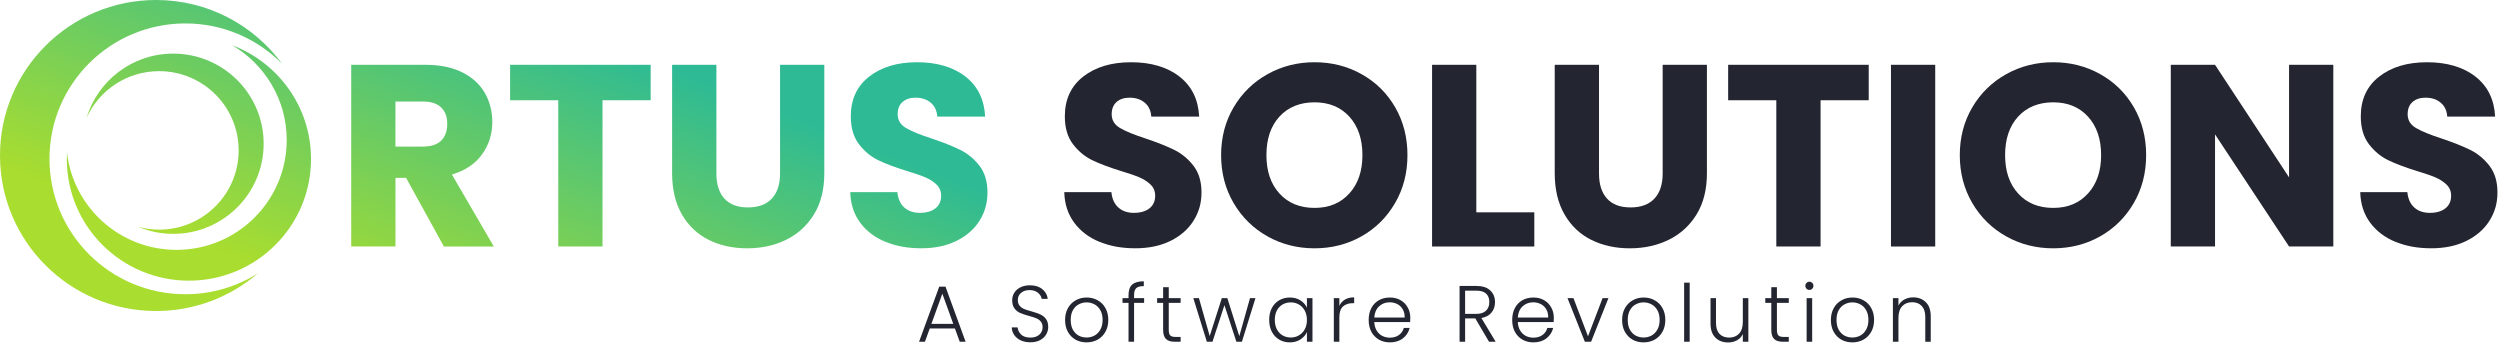
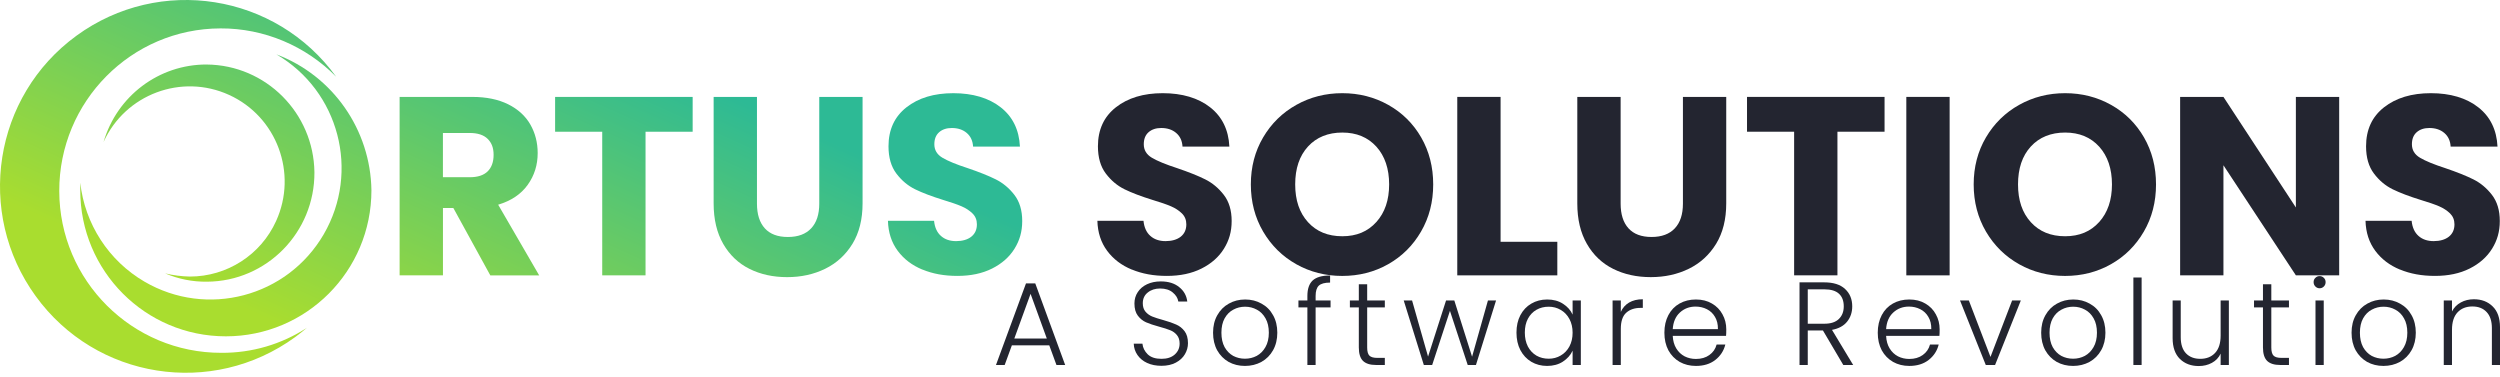
- <svg xmlns="http://www.w3.org/2000/svg" width="365" height="50" viewBox="0 0 365 50" fill="none">
-   <path d="M27.064 42.957C16.106 42.957 7.224 34.107 7.224 23.19C7.224 12.272 16.106 3.422 27.064 3.422C32.59 3.422 37.585 5.675 41.183 9.309C37.039 3.668 30.345 0 22.789 0C10.203 0 0 10.164 0 22.704C0 35.243 10.203 45.407 22.787 45.407C28.464 45.407 33.654 43.333 37.646 39.908C34.582 41.839 30.955 42.959 27.064 42.959" fill="url(#paint0_linear_751_3120)" />
-   <path d="M33.884 6.599C38.654 9.382 41.86 14.54 41.86 20.444C41.86 29.3 34.654 36.478 25.768 36.48C17.498 36.48 10.689 30.265 9.781 22.269C9.765 22.584 9.754 22.899 9.754 23.216C9.754 33.026 17.737 40.978 27.581 40.978C37.425 40.978 45.408 33.024 45.408 23.216C45.408 15.617 40.618 9.137 33.884 6.599Z" fill="url(#paint1_linear_751_3120)" />
-   <path d="M25.289 7.827C19.307 7.827 14.255 11.792 12.631 17.228C14.445 13.196 18.507 10.388 23.229 10.388C29.643 10.388 34.842 15.568 34.842 21.958C34.842 28.349 29.643 33.528 23.229 33.528C22.182 33.528 21.165 33.386 20.199 33.128C21.764 33.78 23.485 34.14 25.289 34.142C32.583 34.142 38.493 28.25 38.493 20.984C38.493 13.716 32.581 7.827 25.289 7.827Z" fill="url(#paint2_linear_751_3120)" />
-   <path d="M64.806 35.985L59.289 25.971H57.741V35.985H51.276V9.461H62.123C64.215 9.461 65.996 9.827 67.471 10.556C68.946 11.289 70.046 12.29 70.779 13.562C71.508 14.835 71.875 16.253 71.875 17.815C71.875 19.579 71.379 21.153 70.382 22.538C69.386 23.922 67.92 24.905 65.979 25.483L72.099 35.99H64.806V35.985ZM57.736 21.399H61.743C62.929 21.399 63.814 21.11 64.409 20.532C65 19.954 65.297 19.135 65.297 18.074C65.297 17.013 65 16.271 64.409 15.693C63.818 15.115 62.929 14.822 61.743 14.822H57.736V21.399Z" fill="url(#paint3_linear_751_3120)" />
-   <path d="M94.997 9.461V14.636H87.967V35.985H81.506V14.636H74.475V9.461H94.997Z" fill="url(#paint4_linear_751_3120)" />
-   <path d="M104.594 9.461V25.332C104.594 26.919 104.986 28.14 105.767 28.998C106.547 29.857 107.695 30.284 109.204 30.284C110.714 30.284 111.874 29.857 112.68 28.998C113.487 28.14 113.888 26.919 113.888 25.332V9.461H120.349V25.294C120.349 27.661 119.844 29.663 118.84 31.302C117.83 32.94 116.476 34.174 114.777 35.006C113.077 35.839 111.18 36.253 109.088 36.253C106.996 36.253 105.124 35.843 103.476 35.024C101.825 34.204 100.522 32.971 99.564 31.319C98.607 29.667 98.128 27.661 98.128 25.289V9.461H104.594Z" fill="url(#paint5_linear_751_3120)" />
-   <path d="M129.273 35.308C127.737 34.678 126.508 33.747 125.589 32.513C124.671 31.28 124.183 29.792 124.136 28.054H131.015C131.114 29.037 131.455 29.788 132.037 30.301C132.615 30.818 133.375 31.077 134.306 31.077C135.238 31.077 136.018 30.857 136.575 30.417C137.127 29.977 137.407 29.365 137.407 28.584C137.407 27.929 137.187 27.39 136.747 26.958C136.307 26.531 135.764 26.178 135.121 25.902C134.479 25.626 133.564 25.311 132.383 24.957C130.67 24.427 129.273 23.9 128.186 23.37C127.103 22.839 126.172 22.059 125.391 21.028C124.61 19.997 124.218 18.647 124.218 16.982C124.218 14.515 125.111 12.579 126.901 11.181C128.691 9.784 131.02 9.085 133.892 9.085C136.765 9.085 139.171 9.784 140.957 11.181C142.747 12.579 143.704 14.524 143.829 17.021H136.838C136.786 16.163 136.471 15.49 135.893 14.998C135.315 14.507 134.569 14.261 133.663 14.261C132.883 14.261 132.253 14.468 131.774 14.886C131.296 15.305 131.058 15.9 131.058 16.68C131.058 17.539 131.46 18.203 132.266 18.682C133.073 19.16 134.332 19.678 136.044 20.23C137.757 20.808 139.15 21.364 140.219 21.895C141.289 22.425 142.216 23.193 142.997 24.198C143.778 25.207 144.17 26.501 144.17 28.088C144.17 29.675 143.786 30.974 143.019 32.207C142.251 33.441 141.134 34.424 139.676 35.153C138.214 35.886 136.489 36.248 134.5 36.248C132.512 36.248 130.821 35.934 129.286 35.304L129.273 35.308Z" fill="url(#paint6_linear_751_3120)" />
-   <path d="M160.521 35.309C158.985 34.679 157.756 33.748 156.838 32.514C155.919 31.28 155.431 29.793 155.384 28.054H162.263C162.363 29.038 162.703 29.788 163.286 30.301C163.864 30.819 164.623 31.078 165.554 31.078C166.486 31.078 167.266 30.858 167.823 30.418C168.375 29.978 168.655 29.366 168.655 28.585C168.655 27.929 168.435 27.39 167.995 26.959C167.555 26.532 167.012 26.178 166.369 25.902C165.727 25.626 164.812 25.311 163.631 24.958C161.918 24.427 160.521 23.901 159.434 23.37C158.351 22.84 157.42 22.059 156.639 21.029C155.858 19.998 155.466 18.648 155.466 16.983C155.466 14.516 156.359 12.579 158.149 11.182C159.939 9.785 162.268 9.086 165.14 9.086C168.013 9.086 170.419 9.785 172.205 11.182C173.995 12.579 174.952 14.525 175.077 17.022H168.086C168.034 16.163 167.719 15.491 167.141 14.999C166.563 14.507 165.817 14.261 164.912 14.261C164.131 14.261 163.501 14.469 163.022 14.887C162.544 15.305 162.306 15.9 162.306 16.681C162.306 17.539 162.708 18.204 163.514 18.682C164.321 19.161 165.58 19.679 167.292 20.231C169.005 20.809 170.398 21.365 171.467 21.895C172.537 22.426 173.464 23.194 174.245 24.199C175.026 25.208 175.418 26.502 175.418 28.089C175.418 29.676 175.034 30.974 174.267 32.208C173.499 33.441 172.382 34.425 170.924 35.154C169.462 35.887 167.737 36.249 165.748 36.249C163.76 36.249 162.069 35.934 160.534 35.304L160.521 35.309Z" fill="#232530" />
-   <path d="M185.067 34.515C182.988 33.355 181.34 31.738 180.115 29.659C178.895 27.58 178.282 25.242 178.282 22.65C178.282 20.058 178.895 17.725 180.115 15.659C181.336 13.593 182.988 11.98 185.067 10.824C187.146 9.664 189.431 9.086 191.924 9.086C194.417 9.086 196.703 9.664 198.782 10.824C200.861 11.984 202.5 13.597 203.695 15.659C204.889 17.725 205.489 20.054 205.489 22.65C205.489 25.247 204.885 27.58 203.673 29.659C202.461 31.738 200.827 33.355 198.761 34.515C196.695 35.675 194.413 36.253 191.92 36.253C189.427 36.253 187.141 35.675 185.062 34.515H185.067ZM197.01 28.24C198.282 26.829 198.916 24.966 198.916 22.646C198.916 20.326 198.278 18.432 197.01 17.035C195.737 15.637 194.042 14.939 191.924 14.939C189.807 14.939 188.077 15.633 186.805 17.017C185.532 18.402 184.898 20.282 184.898 22.646C184.898 25.009 185.532 26.86 186.805 28.257C188.077 29.654 189.785 30.353 191.924 30.353C194.064 30.353 195.733 29.65 197.01 28.235V28.24Z" fill="#232530" />
-   <path d="M215.542 31H224.009V35.99H209.082V9.461H215.542V31Z" fill="#232530" />
-   <path d="M233.455 9.461V25.333C233.455 26.92 233.847 28.14 234.628 28.999C235.409 29.857 236.556 30.284 238.065 30.284C239.575 30.284 240.735 29.857 241.542 28.999C242.348 28.14 242.749 26.92 242.749 25.333V9.461H249.21V25.294C249.21 27.662 248.706 29.663 247.701 31.302C246.692 32.941 245.337 34.174 243.638 35.007C241.939 35.839 240.041 36.253 237.949 36.253C235.857 36.253 233.985 35.843 232.338 35.024C230.686 34.205 229.383 32.971 228.426 31.319C227.468 29.667 226.99 27.662 226.99 25.29V9.461H233.45H233.455Z" fill="#232530" />
-   <path d="M272.833 9.461V14.636H265.803V35.986H259.342V14.636H252.311V9.461H272.833Z" fill="#232530" />
-   <path d="M282.542 9.461V35.99H276.081V9.461H282.542Z" fill="#232530" />
-   <path d="M292.915 34.515C290.836 33.355 289.188 31.738 287.963 29.659C286.743 27.58 286.13 25.242 286.13 22.65C286.13 20.058 286.743 17.725 287.963 15.659C289.184 13.593 290.836 11.98 292.915 10.824C294.993 9.664 297.279 9.086 299.772 9.086C302.265 9.086 304.551 9.664 306.63 10.824C308.709 11.984 310.348 13.597 311.543 15.659C312.737 17.725 313.337 20.054 313.337 22.65C313.337 25.247 312.733 27.58 311.521 29.659C310.309 31.738 308.674 33.355 306.609 34.515C304.543 35.675 302.261 36.253 299.768 36.253C297.275 36.253 294.989 35.675 292.91 34.515H292.915ZM304.857 28.24C306.13 26.829 306.764 24.966 306.764 22.646C306.764 20.326 306.125 18.432 304.857 17.035C303.585 15.637 301.89 14.939 299.772 14.939C297.655 14.939 295.925 15.633 294.653 17.017C293.38 18.402 292.746 20.282 292.746 22.646C292.746 25.009 293.38 26.86 294.653 28.257C295.925 29.654 297.633 30.353 299.772 30.353C301.912 30.353 303.581 29.65 304.857 28.235V28.24Z" fill="#232530" />
-   <path d="M340.664 35.986H334.203L323.395 19.622V35.986H316.934V9.461H323.395L334.203 25.898V9.461H340.664V35.99V35.986Z" fill="#232530" />
-   <path d="M349.73 35.309C348.195 34.679 346.966 33.748 346.047 32.514C345.128 31.28 344.641 29.793 344.594 28.054H351.473C351.572 29.038 351.913 29.788 352.495 30.301C353.073 30.819 353.832 31.078 354.764 31.078C355.695 31.078 356.476 30.858 357.032 30.418C357.584 29.978 357.865 29.366 357.865 28.585C357.865 27.929 357.645 27.39 357.205 26.959C356.765 26.532 356.221 26.178 355.579 25.902C354.936 25.626 354.022 25.311 352.84 24.958C351.128 24.427 349.73 23.901 348.643 23.37C347.561 22.84 346.629 22.059 345.849 21.029C345.068 19.998 344.675 18.648 344.675 16.983C344.675 14.516 345.568 12.579 347.358 11.182C349.148 9.785 351.477 9.086 354.35 9.086C357.222 9.086 359.629 9.785 361.414 11.182C363.204 12.579 364.162 14.525 364.287 17.022H357.295C357.244 16.163 356.929 15.491 356.351 14.999C355.773 14.507 355.027 14.261 354.121 14.261C353.34 14.261 352.711 14.469 352.232 14.887C351.753 15.305 351.516 15.9 351.516 16.681C351.516 17.539 351.917 18.204 352.724 18.682C353.53 19.161 354.79 19.679 356.502 20.231C358.214 20.809 359.607 21.365 360.677 21.895C361.747 22.426 362.674 23.194 363.454 24.199C364.235 25.208 364.628 26.502 364.628 28.089C364.628 29.676 364.244 30.974 363.476 32.208C362.708 33.441 361.591 34.425 360.133 35.154C358.671 35.887 356.946 36.249 354.958 36.249C352.969 36.249 351.279 35.934 349.743 35.304L349.73 35.309Z" fill="#232530" />
-   <path d="M139.418 47.959H135.744L135.039 49.894H134.184L137.13 41.851H138.043L140.978 49.894H140.123L139.418 47.959ZM139.176 47.283L137.581 42.877L135.986 47.283H139.176Z" fill="#232530" />
-   <path d="M150.439 49.975C149.907 49.975 149.438 49.882 149.029 49.696C148.629 49.509 148.313 49.249 148.082 48.915C147.851 48.581 147.727 48.208 147.712 47.796H148.567C148.606 48.192 148.779 48.542 149.087 48.845C149.395 49.14 149.846 49.288 150.439 49.288C150.986 49.288 151.417 49.148 151.733 48.868C152.057 48.581 152.218 48.219 152.218 47.784C152.218 47.434 152.13 47.155 151.953 46.945C151.776 46.727 151.556 46.568 151.294 46.467C151.032 46.358 150.67 46.242 150.208 46.117C149.669 45.97 149.241 45.826 148.925 45.686C148.609 45.546 148.34 45.329 148.116 45.033C147.893 44.738 147.781 44.338 147.781 43.833C147.781 43.413 147.889 43.04 148.105 42.714C148.321 42.38 148.625 42.119 149.018 41.933C149.411 41.746 149.861 41.653 150.37 41.653C151.117 41.653 151.718 41.84 152.172 42.213C152.634 42.578 152.9 43.052 152.97 43.635H152.091C152.037 43.3 151.856 43.005 151.548 42.749C151.24 42.485 150.824 42.352 150.3 42.352C149.815 42.352 149.411 42.485 149.087 42.749C148.764 43.005 148.602 43.359 148.602 43.809C148.602 44.151 148.69 44.427 148.868 44.637C149.045 44.847 149.264 45.006 149.526 45.115C149.796 45.224 150.158 45.34 150.612 45.465C151.136 45.612 151.56 45.76 151.883 45.907C152.207 46.047 152.48 46.265 152.704 46.56C152.927 46.855 153.039 47.252 153.039 47.749C153.039 48.13 152.939 48.491 152.738 48.833C152.538 49.175 152.242 49.451 151.849 49.661C151.456 49.87 150.986 49.975 150.439 49.975Z" fill="#232530" />
-   <path d="M158.635 49.987C158.041 49.987 157.506 49.855 157.028 49.591C156.559 49.319 156.185 48.938 155.908 48.449C155.638 47.951 155.503 47.372 155.503 46.712C155.503 46.051 155.642 45.476 155.919 44.987C156.196 44.489 156.574 44.109 157.052 43.844C157.529 43.572 158.065 43.437 158.658 43.437C159.251 43.437 159.786 43.572 160.264 43.844C160.749 44.109 161.127 44.489 161.396 44.987C161.674 45.476 161.812 46.051 161.812 46.712C161.812 47.364 161.674 47.94 161.396 48.437C161.119 48.934 160.738 49.319 160.252 49.591C159.767 49.855 159.228 49.987 158.635 49.987ZM158.635 49.276C159.051 49.276 159.436 49.183 159.79 48.996C160.144 48.802 160.429 48.514 160.645 48.134C160.869 47.745 160.98 47.271 160.98 46.712C160.98 46.152 160.872 45.682 160.657 45.301C160.441 44.913 160.156 44.625 159.802 44.439C159.447 44.245 159.062 44.148 158.646 44.148C158.23 44.148 157.845 44.245 157.491 44.439C157.136 44.625 156.851 44.913 156.636 45.301C156.428 45.682 156.324 46.152 156.324 46.712C156.324 47.271 156.428 47.745 156.636 48.134C156.851 48.514 157.132 48.802 157.479 48.996C157.833 49.183 158.219 49.276 158.635 49.276Z" fill="#232530" />
-   <path d="M167.042 44.217H165.575V49.894H164.766V44.217H163.888V43.53H164.766V43.087C164.766 42.395 164.939 41.886 165.286 41.56C165.64 41.233 166.21 41.07 166.996 41.07V41.77C166.472 41.77 166.102 41.871 165.887 42.073C165.679 42.275 165.575 42.613 165.575 43.087V43.53H167.042V44.217Z" fill="#232530" />
-   <path d="M170.638 44.217V48.169C170.638 48.557 170.711 48.825 170.858 48.973C171.004 49.121 171.262 49.194 171.632 49.194H172.371V49.894H171.505C170.935 49.894 170.511 49.762 170.234 49.498C169.956 49.225 169.818 48.783 169.818 48.169V44.217H168.939V43.53H169.818V41.933H170.638V43.53H172.371V44.217H170.638Z" fill="#232530" />
-   <path d="M183.296 43.53L181.32 49.894H180.511L178.766 44.555L177.022 49.894H176.201L174.225 43.53H175.046L176.617 49.066L178.385 43.53H179.194L180.939 49.078L182.499 43.53H183.296Z" fill="#232530" />
-   <path d="M185.3 46.7C185.3 46.047 185.427 45.476 185.681 44.987C185.943 44.489 186.301 44.109 186.756 43.844C187.218 43.572 187.738 43.437 188.316 43.437C188.917 43.437 189.433 43.576 189.864 43.856C190.303 44.136 190.619 44.493 190.812 44.928V43.53H191.621V49.894H190.812V48.483C190.611 48.919 190.292 49.28 189.853 49.567C189.421 49.847 188.905 49.987 188.304 49.987C187.734 49.987 187.218 49.851 186.756 49.579C186.301 49.307 185.943 48.922 185.681 48.425C185.427 47.928 185.3 47.353 185.3 46.7ZM190.812 46.712C190.812 46.199 190.708 45.748 190.5 45.36C190.292 44.971 190.007 44.672 189.645 44.462C189.29 44.252 188.897 44.148 188.466 44.148C188.019 44.148 187.619 44.248 187.264 44.45C186.91 44.653 186.629 44.948 186.421 45.336C186.22 45.717 186.12 46.172 186.12 46.7C186.12 47.221 186.22 47.679 186.421 48.075C186.629 48.464 186.91 48.763 187.264 48.973C187.619 49.175 188.019 49.276 188.466 49.276C188.897 49.276 189.29 49.171 189.645 48.961C190.007 48.752 190.292 48.452 190.5 48.064C190.708 47.675 190.812 47.225 190.812 46.712Z" fill="#232530" />
-   <path d="M195.547 44.66C195.724 44.264 195.994 43.957 196.356 43.739C196.726 43.522 197.176 43.413 197.708 43.413V44.264H197.488C196.903 44.264 196.433 44.423 196.078 44.742C195.724 45.06 195.547 45.593 195.547 46.339V49.894H194.738V43.53H195.547V44.66Z" fill="#232530" />
-   <path d="M205.904 46.385C205.904 46.665 205.896 46.879 205.881 47.026H200.646C200.669 47.508 200.785 47.92 200.993 48.262C201.201 48.604 201.474 48.864 201.813 49.043C202.152 49.214 202.522 49.299 202.923 49.299C203.446 49.299 203.886 49.171 204.24 48.915C204.602 48.658 204.841 48.312 204.956 47.877H205.811C205.657 48.499 205.326 49.008 204.818 49.404C204.317 49.793 203.685 49.987 202.923 49.987C202.329 49.987 201.798 49.855 201.328 49.591C200.858 49.319 200.488 48.938 200.219 48.449C199.957 47.951 199.826 47.372 199.826 46.712C199.826 46.051 199.957 45.472 200.219 44.975C200.481 44.478 200.847 44.097 201.316 43.833C201.786 43.569 202.322 43.437 202.923 43.437C203.523 43.437 204.047 43.569 204.494 43.833C204.949 44.097 205.295 44.454 205.534 44.905C205.781 45.348 205.904 45.842 205.904 46.385ZM205.083 46.362C205.091 45.888 204.995 45.484 204.795 45.15C204.602 44.816 204.336 44.563 203.997 44.392C203.658 44.221 203.289 44.136 202.888 44.136C202.287 44.136 201.775 44.33 201.351 44.719C200.927 45.107 200.692 45.655 200.646 46.362H205.083Z" fill="#232530" />
-   <path d="M217.395 49.894L215.396 46.49H213.906V49.894H213.097V41.746H215.523C216.425 41.746 217.106 41.964 217.568 42.399C218.038 42.834 218.273 43.405 218.273 44.112C218.273 44.703 218.104 45.208 217.765 45.628C217.434 46.04 216.941 46.308 216.286 46.432L218.366 49.894H217.395ZM213.906 45.826H215.535C216.166 45.826 216.64 45.67 216.956 45.36C217.28 45.049 217.441 44.633 217.441 44.112C217.441 43.576 217.287 43.164 216.979 42.877C216.671 42.582 216.186 42.434 215.523 42.434H213.906V45.826Z" fill="#232530" />
-   <path d="M226.858 46.385C226.858 46.665 226.85 46.879 226.835 47.026H221.6C221.623 47.508 221.739 47.92 221.947 48.262C222.155 48.604 222.428 48.864 222.767 49.043C223.106 49.214 223.476 49.299 223.877 49.299C224.4 49.299 224.839 49.171 225.194 48.915C225.556 48.658 225.795 48.312 225.91 47.877H226.765C226.611 48.499 226.28 49.008 225.772 49.404C225.271 49.793 224.639 49.987 223.877 49.987C223.283 49.987 222.752 49.855 222.282 49.591C221.812 49.319 221.442 48.938 221.173 48.449C220.911 47.951 220.78 47.372 220.78 46.712C220.78 46.051 220.911 45.472 221.173 44.975C221.435 44.478 221.8 44.097 222.27 43.833C222.74 43.569 223.276 43.437 223.877 43.437C224.477 43.437 225.001 43.569 225.448 43.833C225.903 44.097 226.249 44.454 226.488 44.905C226.734 45.348 226.858 45.842 226.858 46.385ZM226.037 46.362C226.045 45.888 225.949 45.484 225.748 45.15C225.556 44.816 225.29 44.563 224.951 44.392C224.612 44.221 224.242 44.136 223.842 44.136C223.241 44.136 222.729 44.33 222.305 44.719C221.881 45.107 221.646 45.655 221.6 46.362H226.037Z" fill="#232530" />
-   <path d="M231.85 49.101L233.976 43.53H234.832L232.301 49.894H231.388L228.858 43.53H229.724L231.85 49.101Z" fill="#232530" />
-   <path d="M239.961 49.987C239.367 49.987 238.832 49.855 238.354 49.591C237.884 49.319 237.511 48.938 237.234 48.449C236.964 47.951 236.829 47.372 236.829 46.712C236.829 46.051 236.968 45.476 237.245 44.987C237.522 44.489 237.9 44.109 238.377 43.844C238.855 43.572 239.39 43.437 239.984 43.437C240.577 43.437 241.112 43.572 241.59 43.844C242.075 44.109 242.453 44.489 242.722 44.987C243 45.476 243.138 46.051 243.138 46.712C243.138 47.364 243 47.94 242.722 48.437C242.445 48.934 242.064 49.319 241.578 49.591C241.093 49.855 240.554 49.987 239.961 49.987ZM239.961 49.276C240.377 49.276 240.762 49.183 241.116 48.996C241.47 48.802 241.755 48.514 241.971 48.134C242.195 47.745 242.306 47.271 242.306 46.712C242.306 46.152 242.198 45.682 241.983 45.301C241.767 44.913 241.482 44.625 241.128 44.439C240.773 44.245 240.388 44.148 239.972 44.148C239.556 44.148 239.171 44.245 238.817 44.439C238.462 44.625 238.177 44.913 237.962 45.301C237.754 45.682 237.65 46.152 237.65 46.712C237.65 47.271 237.754 47.745 237.962 48.134C238.177 48.514 238.458 48.802 238.805 48.996C239.159 49.183 239.545 49.276 239.961 49.276Z" fill="#232530" />
-   <path d="M246.693 41.269V49.894H245.884V41.269H246.693Z" fill="#232530" />
-   <path d="M255.261 43.53V49.894H254.452V48.775C254.267 49.171 253.982 49.474 253.597 49.684C253.212 49.894 252.78 49.999 252.303 49.999C251.548 49.999 250.931 49.766 250.454 49.299C249.976 48.825 249.737 48.142 249.737 47.248V43.53H250.535V47.155C250.535 47.846 250.704 48.375 251.043 48.74C251.39 49.105 251.86 49.288 252.453 49.288C253.061 49.288 253.547 49.093 253.909 48.705C254.271 48.316 254.452 47.745 254.452 46.992V43.53H255.261Z" fill="#232530" />
-   <path d="M259.43 44.217V48.169C259.43 48.557 259.503 48.825 259.65 48.973C259.796 49.121 260.054 49.194 260.424 49.194H261.163V49.894H260.297C259.727 49.894 259.303 49.762 259.026 49.498C258.748 49.225 258.61 48.783 258.61 48.169V44.217H257.731V43.53H258.61V41.933H259.43V43.53H261.163V44.217H259.43Z" fill="#232530" />
-   <path d="M264.173 42.329C264.011 42.329 263.872 42.271 263.757 42.154C263.641 42.038 263.583 41.894 263.583 41.723C263.583 41.552 263.641 41.412 263.757 41.303C263.872 41.187 264.011 41.129 264.173 41.129C264.334 41.129 264.473 41.187 264.589 41.303C264.704 41.412 264.762 41.552 264.762 41.723C264.762 41.894 264.704 42.038 264.589 42.154C264.473 42.271 264.334 42.329 264.173 42.329ZM264.577 43.53V49.894H263.768V43.53H264.577Z" fill="#232530" />
-   <path d="M270.442 49.987C269.848 49.987 269.313 49.855 268.835 49.591C268.365 49.319 267.992 48.938 267.715 48.449C267.445 47.951 267.31 47.372 267.31 46.712C267.31 46.051 267.449 45.476 267.726 44.987C268.003 44.489 268.381 44.109 268.858 43.844C269.336 43.572 269.871 43.437 270.465 43.437C271.058 43.437 271.593 43.572 272.071 43.844C272.556 44.109 272.934 44.489 273.203 44.987C273.48 45.476 273.619 46.051 273.619 46.712C273.619 47.364 273.48 47.94 273.203 48.437C272.926 48.934 272.545 49.319 272.059 49.591C271.574 49.855 271.035 49.987 270.442 49.987ZM270.442 49.276C270.857 49.276 271.243 49.183 271.597 48.996C271.951 48.802 272.236 48.514 272.452 48.134C272.675 47.745 272.787 47.271 272.787 46.712C272.787 46.152 272.679 45.682 272.464 45.301C272.248 44.913 271.963 44.625 271.609 44.439C271.254 44.245 270.869 44.148 270.453 44.148C270.037 44.148 269.652 44.245 269.298 44.439C268.943 44.625 268.658 44.913 268.442 45.301C268.234 45.682 268.131 46.152 268.131 46.712C268.131 47.271 268.234 47.745 268.442 48.134C268.658 48.514 268.939 48.802 269.286 48.996C269.64 49.183 270.026 49.276 270.442 49.276Z" fill="#232530" />
-   <path d="M279.323 43.413C280.078 43.413 280.694 43.65 281.172 44.124C281.649 44.59 281.888 45.27 281.888 46.164V49.894H281.091V46.257C281.091 45.566 280.917 45.037 280.571 44.672C280.232 44.307 279.766 44.124 279.173 44.124C278.564 44.124 278.079 44.318 277.717 44.707C277.355 45.096 277.173 45.667 277.173 46.42V49.894H276.365V43.53H277.173V44.614C277.374 44.225 277.663 43.93 278.04 43.728C278.418 43.518 278.845 43.413 279.323 43.413Z" fill="#232530" />
+ <svg xmlns="http://www.w3.org/2000/svg" width="365" height="55" viewBox="0 0 365 55" fill="none">
+   <path d="M165.244 39.358C163.742 38.74 162.539 37.825 161.64 36.614C160.741 35.402 160.264 33.941 160.218 32.234H166.949C167.046 33.2 167.38 33.937 167.95 34.441C168.515 34.949 169.258 35.203 170.17 35.203C171.081 35.203 171.845 34.987 172.39 34.555C172.93 34.123 173.204 33.522 173.204 32.755C173.204 32.111 172.989 31.582 172.558 31.158C172.128 30.739 171.596 30.391 170.967 30.12C170.338 29.849 169.444 29.54 168.287 29.193C166.612 28.672 165.244 28.155 164.181 27.634C163.121 27.113 162.21 26.346 161.446 25.334C160.682 24.322 160.298 22.996 160.298 21.361C160.298 18.938 161.172 17.036 162.923 15.664C164.675 14.292 166.954 13.605 169.764 13.605C172.575 13.605 174.93 14.292 176.678 15.664C178.429 17.036 179.366 18.947 179.488 21.399H172.647C172.596 20.556 172.288 19.895 171.723 19.413C171.157 18.93 170.427 18.688 169.541 18.688C168.777 18.688 168.161 18.892 167.692 19.302C167.224 19.713 166.992 20.298 166.992 21.064C166.992 21.907 167.384 22.56 168.173 23.03C168.963 23.5 170.195 24.008 171.87 24.55C173.546 25.118 174.909 25.664 175.956 26.185C177.003 26.706 177.91 27.46 178.674 28.447C179.438 29.438 179.822 30.709 179.822 32.268C179.822 33.827 179.446 35.101 178.695 36.313C177.944 37.524 176.851 38.49 175.424 39.206C173.993 39.926 172.305 40.282 170.36 40.282C168.414 40.282 166.759 39.972 165.257 39.354L165.244 39.358Z" fill="#232530" />
+   <path d="M189.263 38.579C187.229 37.44 185.616 35.851 184.418 33.809C183.223 31.768 182.624 29.472 182.624 26.927C182.624 24.381 183.223 22.09 184.418 20.061C185.612 18.032 187.229 16.448 189.263 15.312C191.297 14.173 193.534 13.605 195.973 13.605C198.413 13.605 200.65 14.173 202.684 15.312C204.718 16.452 206.322 18.036 207.491 20.061C208.66 22.09 209.247 24.377 209.247 26.927C209.247 29.477 208.656 31.768 207.47 33.809C206.284 35.851 204.684 37.44 202.663 38.579C200.641 39.718 198.409 40.286 195.969 40.286C193.53 40.286 191.293 39.718 189.259 38.579H189.263ZM200.949 32.416C202.194 31.031 202.815 29.201 202.815 26.922C202.815 24.644 202.19 22.784 200.949 21.412C199.704 20.039 198.046 19.353 195.973 19.353C193.901 19.353 192.209 20.035 190.964 21.395C189.719 22.755 189.098 24.601 189.098 26.922C189.098 29.244 189.719 31.061 190.964 32.433C192.209 33.805 193.88 34.492 195.973 34.492C198.067 34.492 199.7 33.801 200.949 32.412V32.416Z" fill="#232530" />
+   <path d="M219.085 35.301H227.369V40.202H212.762V14.148H219.085V35.301Z" fill="#232530" />
+   <path d="M236.612 14.148V29.736C236.612 31.294 236.996 32.493 237.76 33.336C238.524 34.179 239.647 34.598 241.124 34.598C242.601 34.598 243.737 34.179 244.526 33.336C245.315 32.493 245.707 31.294 245.707 29.736V14.148H252.03V29.698C252.03 32.023 251.536 33.988 250.553 35.598C249.565 37.207 248.24 38.419 246.577 39.236C244.914 40.054 243.057 40.46 241.01 40.46C238.963 40.46 237.131 40.058 235.519 39.253C233.903 38.448 232.628 37.237 231.691 35.615C230.754 33.992 230.286 32.023 230.286 29.693V14.148H236.608H236.612Z" fill="#232530" />
+   <path d="M275.145 14.148V19.231H268.266V40.198H261.943V19.231H255.064V14.148H275.145Z" fill="#232530" />
+   <path d="M284.646 14.148V40.202H278.323V14.148H284.646Z" fill="#232530" />
+   <path d="M294.796 38.579C292.761 37.44 291.149 35.851 289.95 33.809C288.756 31.768 288.157 29.472 288.157 26.927C288.157 24.381 288.756 22.09 289.95 20.061C291.145 18.032 292.761 16.448 294.796 15.312C296.83 14.173 299.067 13.605 301.506 13.605C303.945 13.605 306.182 14.173 308.217 15.312C310.251 16.452 311.855 18.036 313.024 20.061C314.193 22.09 314.779 24.377 314.779 26.927C314.779 29.477 314.189 31.768 313.003 33.809C311.817 35.851 310.217 37.44 308.195 38.579C306.174 39.718 303.941 40.286 301.502 40.286C299.062 40.286 296.826 39.718 294.791 38.579H294.796ZM306.482 32.416C307.727 31.031 308.347 29.201 308.347 26.922C308.347 24.644 307.723 22.784 306.482 21.412C305.237 20.039 303.578 19.353 301.506 19.353C299.434 19.353 297.741 20.035 296.496 21.395C295.251 22.755 294.631 24.601 294.631 26.922C294.631 29.244 295.251 31.061 296.496 32.433C297.741 33.805 299.413 34.492 301.506 34.492C303.599 34.492 305.233 33.801 306.482 32.412V32.416Z" fill="#232530" />
+   <path d="M341.52 40.198H335.198L324.622 24.128V40.198H318.299V14.148H324.622L335.198 30.291V14.148H341.52V40.202V40.198Z" fill="#232530" />
+   <path d="M350.392 39.358C348.889 38.74 347.686 37.825 346.787 36.614C345.888 35.402 345.411 33.941 345.365 32.234H352.097C352.194 33.2 352.527 33.937 353.097 34.441C353.662 34.949 354.405 35.203 355.317 35.203C356.228 35.203 356.992 34.987 357.537 34.555C358.077 34.123 358.351 33.522 358.351 32.755C358.351 32.111 358.136 31.582 357.706 31.158C357.275 30.739 356.743 30.391 356.115 30.12C355.486 29.849 354.591 29.54 353.435 29.193C351.759 28.672 350.392 28.155 349.328 27.634C348.269 27.113 347.357 26.346 346.593 25.334C345.829 24.322 345.445 22.996 345.445 21.361C345.445 18.938 346.319 17.036 348.07 15.664C349.822 14.292 352.101 13.605 354.912 13.605C357.723 13.605 360.078 14.292 361.825 15.664C363.576 17.036 364.513 18.947 364.636 21.399H357.794C357.744 20.556 357.436 19.895 356.87 19.413C356.304 18.93 355.574 18.688 354.688 18.688C353.924 18.688 353.308 18.892 352.839 19.302C352.371 19.713 352.139 20.298 352.139 21.064C352.139 21.907 352.531 22.56 353.321 23.03C354.11 23.5 355.342 24.008 357.018 24.55C358.693 25.118 360.056 25.664 361.103 26.185C362.15 26.706 363.057 27.46 363.821 28.447C364.585 29.438 364.969 30.709 364.969 32.268C364.969 33.827 364.593 35.101 363.842 36.313C363.091 37.524 361.998 38.49 360.571 39.206C359.141 39.926 357.452 40.282 355.507 40.282C353.561 40.282 351.907 39.972 350.404 39.354L350.392 39.358Z" fill="#232530" />
+   <path d="M71.584 40.2L66.186 30.364H64.671V40.2H58.344V14.15H68.959C71.005 14.15 72.749 14.51 74.192 15.226C75.635 15.946 76.712 16.929 77.429 18.178C78.142 19.428 78.501 20.821 78.501 22.355C78.501 24.087 78.016 25.633 77.041 26.993C76.066 28.352 74.631 29.318 72.732 29.886L78.72 40.204H71.584V40.2ZM64.666 25.875H68.587C69.748 25.875 70.613 25.591 71.195 25.023C71.773 24.456 72.065 23.651 72.065 22.609C72.065 21.567 71.773 20.838 71.195 20.271C70.617 19.703 69.748 19.415 68.587 19.415H64.666V25.875Z" fill="url(#paint0_linear_835_628)" />
+   <path d="M101.127 14.15V19.233H94.248V40.2H87.925V19.233H81.046V14.15H101.127Z" fill="url(#paint1_linear_835_628)" />
+   <path d="M110.517 14.15V29.738C110.517 31.296 110.901 32.495 111.665 33.338C112.429 34.181 113.552 34.6 115.029 34.6C116.506 34.6 117.642 34.181 118.431 33.338C119.22 32.495 119.613 31.296 119.613 29.738V14.15H125.935V29.699C125.935 32.025 125.441 33.99 124.458 35.6C123.47 37.209 122.145 38.421 120.482 39.238C118.819 40.056 116.962 40.462 114.915 40.462C112.868 40.462 111.037 40.06 109.424 39.255C107.808 38.45 106.533 37.239 105.596 35.617C104.659 33.994 104.191 32.025 104.191 29.695V14.15H110.517Z" fill="url(#paint2_linear_835_628)" />
+   <path d="M134.667 39.359C133.164 38.74 131.962 37.825 131.063 36.614C130.164 35.403 129.687 33.941 129.64 32.234H136.372C136.469 33.2 136.802 33.937 137.372 34.441C137.938 34.95 138.681 35.204 139.592 35.204C140.504 35.204 141.268 34.988 141.812 34.556C142.352 34.124 142.627 33.522 142.627 32.755C142.627 32.112 142.411 31.582 141.981 31.159C141.55 30.739 141.019 30.392 140.39 30.121C139.761 29.85 138.866 29.541 137.71 29.193C136.034 28.672 134.667 28.155 133.603 27.634C132.544 27.113 131.632 26.347 130.868 25.335C130.105 24.322 129.721 22.997 129.721 21.361C129.721 18.939 130.594 17.037 132.346 15.665C134.097 14.292 136.376 13.606 139.187 13.606C141.998 13.606 144.353 14.292 146.1 15.665C147.852 17.037 148.789 18.947 148.911 21.4H142.07C142.019 20.557 141.711 19.896 141.145 19.413C140.58 18.93 139.85 18.689 138.963 18.689C138.199 18.689 137.583 18.892 137.115 19.303C136.646 19.714 136.414 20.298 136.414 21.065C136.414 21.908 136.807 22.56 137.596 23.03C138.385 23.5 139.618 24.009 141.293 24.551C142.969 25.119 144.332 25.665 145.378 26.186C146.425 26.707 147.333 27.461 148.096 28.448C148.86 29.439 149.244 30.71 149.244 32.268C149.244 33.827 148.869 35.102 148.118 36.313C147.366 37.525 146.273 38.49 144.847 39.206C143.416 39.926 141.728 40.282 139.782 40.282C137.836 40.282 136.182 39.973 134.68 39.355L134.667 39.359Z" fill="url(#paint3_linear_835_628)" />
+   <path d="M32.329 51.512C19.292 51.536 8.676 40.968 8.652 27.894C8.627 14.82 19.163 4.172 32.2 4.147C38.54 4.123 44.619 6.681 49.076 11.201C40.266 -0.944 23.311 -3.632 11.175 5.205C-0.961 14.042 -3.613 31.046 5.197 43.216C14.01 55.386 30.962 58.049 43.098 49.212C43.69 48.772 44.285 48.308 44.824 47.844C41.115 50.273 36.759 51.54 32.329 51.512Z" fill="url(#paint4_linear_835_628)" />
+   <path d="M40.367 7.945C49.514 13.295 52.58 25.05 47.27 34.198C41.937 43.37 30.214 46.445 21.095 41.122C15.865 38.072 12.386 32.697 11.717 26.677V27.787C11.717 39.569 21.223 49.104 32.973 49.104C44.723 49.104 54.229 39.569 54.229 27.787C54.1 18.95 48.613 11.069 40.367 7.942V7.945Z" fill="url(#paint5_linear_835_628)" />
+   <path d="M30.19 9.418C23.207 9.393 17.076 14.018 15.117 20.736C18.287 13.759 26.505 10.684 33.461 13.864C40.416 17.043 43.481 25.287 40.315 32.264C38.074 37.226 33.127 40.378 27.716 40.378C26.505 40.353 25.294 40.197 24.108 39.914C26.039 40.741 28.102 41.153 30.214 41.128C38.948 41.076 45.955 33.918 45.906 25.158C45.802 16.502 38.822 9.498 30.19 9.421V9.418Z" fill="url(#paint6_linear_835_628)" />
+   <path d="M153.194 50.422H147.732L146.684 53.287H145.413L149.793 41.379H151.15L155.514 53.287H154.242L153.194 50.422ZM152.834 49.421L150.463 42.898L148.092 49.421H152.834Z" fill="#232530" />
+   <path d="M169.579 53.408C168.788 53.408 168.09 53.27 167.483 52.993C166.887 52.717 166.418 52.332 166.074 51.837C165.731 51.343 165.547 50.79 165.525 50.18H166.796C166.853 50.767 167.111 51.285 167.569 51.734C168.027 52.171 168.697 52.389 169.579 52.389C170.392 52.389 171.033 52.182 171.503 51.768C171.984 51.343 172.224 50.807 172.224 50.163C172.224 49.645 172.092 49.231 171.829 48.921C171.566 48.599 171.239 48.363 170.85 48.213C170.461 48.052 169.922 47.879 169.235 47.695C168.433 47.477 167.798 47.264 167.328 47.057C166.859 46.85 166.458 46.528 166.126 46.09C165.794 45.653 165.628 45.061 165.628 44.313C165.628 43.691 165.788 43.139 166.109 42.656C166.429 42.161 166.882 41.776 167.466 41.5C168.05 41.224 168.72 41.086 169.476 41.086C170.586 41.086 171.48 41.362 172.155 41.914C172.843 42.455 173.238 43.157 173.341 44.019H172.035C171.955 43.525 171.686 43.087 171.228 42.708C170.77 42.317 170.151 42.121 169.373 42.121C168.651 42.121 168.05 42.317 167.569 42.708C167.088 43.087 166.847 43.611 166.847 44.278C166.847 44.785 166.979 45.193 167.242 45.504C167.506 45.814 167.832 46.05 168.222 46.211C168.622 46.372 169.161 46.545 169.836 46.729C170.615 46.947 171.245 47.166 171.726 47.385C172.207 47.592 172.614 47.914 172.946 48.351C173.278 48.788 173.444 49.375 173.444 50.111C173.444 50.675 173.295 51.21 172.997 51.716C172.699 52.223 172.259 52.631 171.674 52.942C171.09 53.252 170.392 53.408 169.579 53.408Z" fill="#232530" />
+   <path d="M181.763 53.425C180.881 53.425 180.085 53.229 179.375 52.838C178.676 52.435 178.121 51.872 177.709 51.147C177.308 50.41 177.107 49.553 177.107 48.575C177.107 47.597 177.314 46.746 177.726 46.021C178.138 45.285 178.699 44.721 179.409 44.33C180.119 43.927 180.915 43.726 181.797 43.726C182.679 43.726 183.475 43.927 184.185 44.33C184.907 44.721 185.468 45.285 185.869 46.021C186.281 46.746 186.487 47.597 186.487 48.575C186.487 49.542 186.281 50.393 185.869 51.13C185.456 51.866 184.889 52.435 184.168 52.838C183.446 53.229 182.645 53.425 181.763 53.425ZM181.763 52.372C182.381 52.372 182.954 52.234 183.481 51.958C184.008 51.67 184.431 51.245 184.752 50.681C185.084 50.106 185.25 49.404 185.25 48.575C185.25 47.747 185.09 47.051 184.769 46.487C184.448 45.912 184.025 45.486 183.498 45.21C182.971 44.922 182.398 44.779 181.78 44.779C181.162 44.779 180.589 44.922 180.062 45.21C179.535 45.486 179.112 45.912 178.791 46.487C178.482 47.051 178.327 47.747 178.327 48.575C178.327 49.404 178.482 50.106 178.791 50.681C179.112 51.245 179.53 51.67 180.045 51.958C180.572 52.234 181.144 52.372 181.763 52.372Z" fill="#232530" />
+   <path d="M194.262 44.882H192.08V53.287H190.878V44.882H189.572V43.864H190.878V43.208C190.878 42.184 191.136 41.431 191.651 40.947C192.178 40.464 193.025 40.223 194.193 40.223V41.258C193.415 41.258 192.865 41.408 192.544 41.707C192.235 42.006 192.08 42.506 192.08 43.208V43.864H194.262V44.882Z" fill="#232530" />
+   <path d="M199.608 44.882V50.733C199.608 51.308 199.717 51.705 199.934 51.923C200.152 52.142 200.536 52.251 201.085 52.251H202.185V53.287H200.896C200.049 53.287 199.419 53.091 199.007 52.7C198.594 52.297 198.388 51.642 198.388 50.733V44.882H197.083V43.864H198.388V41.5H199.608V43.864H202.185V44.882H199.608Z" fill="#232530" />
+   <path d="M218.426 43.864L215.489 53.287H214.286L211.692 45.383L209.098 53.287H207.878L204.941 43.864H206.161L208.497 52.062L211.125 43.864H212.328L214.922 52.079L217.241 43.864H218.426Z" fill="#232530" />
+   <path d="M221.405 48.558C221.405 47.592 221.594 46.746 221.972 46.021C222.362 45.285 222.894 44.721 223.57 44.33C224.257 43.927 225.03 43.726 225.889 43.726C226.782 43.726 227.55 43.933 228.191 44.347C228.844 44.761 229.313 45.291 229.6 45.935V43.864H230.802V53.287H229.6V51.199C229.302 51.843 228.827 52.378 228.174 52.804C227.532 53.218 226.765 53.425 225.872 53.425C225.024 53.425 224.257 53.224 223.57 52.821C222.894 52.418 222.362 51.849 221.972 51.112C221.594 50.376 221.405 49.525 221.405 48.558ZM229.6 48.575C229.6 47.816 229.445 47.149 229.136 46.574C228.827 45.998 228.403 45.555 227.865 45.245C227.338 44.934 226.754 44.779 226.112 44.779C225.448 44.779 224.853 44.928 224.326 45.227C223.799 45.527 223.381 45.964 223.072 46.539C222.774 47.103 222.625 47.776 222.625 48.558C222.625 49.329 222.774 50.008 223.072 50.595C223.381 51.17 223.799 51.613 224.326 51.923C224.853 52.223 225.448 52.372 226.112 52.372C226.754 52.372 227.338 52.217 227.865 51.906C228.403 51.596 228.827 51.153 229.136 50.577C229.445 50.002 229.6 49.335 229.6 48.575Z" fill="#232530" />
+   <path d="M236.639 45.538C236.903 44.951 237.304 44.497 237.842 44.175C238.392 43.853 239.062 43.691 239.852 43.691V44.951H239.525C238.655 44.951 237.956 45.187 237.43 45.659C236.903 46.131 236.639 46.919 236.639 48.023V53.287H235.437V43.864H236.639V45.538Z" fill="#232530" />
+   <path d="M252.037 48.092C252.037 48.506 252.025 48.823 252.002 49.041H244.22C244.255 49.755 244.427 50.364 244.736 50.871C245.045 51.377 245.452 51.762 245.955 52.027C246.459 52.28 247.009 52.407 247.605 52.407C248.383 52.407 249.036 52.217 249.563 51.837C250.101 51.458 250.456 50.946 250.628 50.301H251.899C251.67 51.222 251.178 51.975 250.422 52.562C249.677 53.137 248.738 53.425 247.605 53.425C246.723 53.425 245.933 53.229 245.234 52.838C244.535 52.435 243.986 51.872 243.585 51.147C243.195 50.41 243.001 49.553 243.001 48.575C243.001 47.597 243.195 46.74 243.585 46.004C243.974 45.268 244.518 44.704 245.217 44.313C245.915 43.922 246.711 43.726 247.605 43.726C248.498 43.726 249.277 43.922 249.941 44.313C250.617 44.704 251.132 45.233 251.487 45.901C251.853 46.556 252.037 47.287 252.037 48.092ZM250.817 48.058C250.828 47.356 250.685 46.758 250.387 46.263C250.101 45.768 249.706 45.394 249.202 45.141C248.698 44.888 248.149 44.761 247.553 44.761C246.66 44.761 245.898 45.049 245.268 45.624C244.638 46.2 244.289 47.011 244.22 48.058H250.817Z" fill="#232530" />
+   <path d="M269.12 53.287L266.149 48.248H263.933V53.287H262.73V41.224H266.338C267.677 41.224 268.691 41.546 269.378 42.19C270.077 42.834 270.426 43.68 270.426 44.727C270.426 45.601 270.174 46.349 269.67 46.971C269.178 47.58 268.445 47.977 267.471 48.161L270.563 53.287H269.12ZM263.933 47.264H266.355C267.294 47.264 267.998 47.034 268.468 46.574C268.949 46.113 269.189 45.498 269.189 44.727C269.189 43.933 268.96 43.323 268.502 42.898C268.044 42.46 267.322 42.242 266.338 42.242H263.933V47.264Z" fill="#232530" />
+   <path d="M283.188 48.092C283.188 48.506 283.177 48.823 283.154 49.041H275.372C275.406 49.755 275.578 50.364 275.887 50.871C276.197 51.377 276.603 51.762 277.107 52.027C277.611 52.28 278.161 52.407 278.756 52.407C279.535 52.407 280.188 52.217 280.715 51.837C281.253 51.458 281.608 50.946 281.78 50.301H283.051C282.822 51.222 282.329 51.975 281.573 52.562C280.829 53.137 279.89 53.425 278.756 53.425C277.874 53.425 277.084 53.229 276.386 52.838C275.687 52.435 275.137 51.872 274.736 51.147C274.347 50.41 274.152 49.553 274.152 48.575C274.152 47.597 274.347 46.74 274.736 46.004C275.126 45.268 275.67 44.704 276.368 44.313C277.067 43.922 277.863 43.726 278.756 43.726C279.649 43.726 280.428 43.922 281.092 44.313C281.768 44.704 282.284 45.233 282.639 45.901C283.005 46.556 283.188 47.287 283.188 48.092ZM281.969 48.058C281.98 47.356 281.837 46.758 281.539 46.263C281.253 45.768 280.858 45.394 280.354 45.141C279.85 44.888 279.3 44.761 278.705 44.761C277.811 44.761 277.05 45.049 276.42 45.624C275.79 46.2 275.441 47.011 275.372 48.058H281.969Z" fill="#232530" />
+   <path d="M290.611 52.113L293.771 43.864H295.043L291.281 53.287H289.923L286.161 43.864H287.45L290.611 52.113Z" fill="#232530" />
+   <path d="M302.668 53.425C301.786 53.425 300.99 53.229 300.28 52.838C299.581 52.435 299.026 51.872 298.614 51.147C298.213 50.41 298.012 49.553 298.012 48.575C298.012 47.597 298.219 46.746 298.631 46.021C299.043 45.285 299.604 44.721 300.314 44.33C301.024 43.927 301.82 43.726 302.702 43.726C303.584 43.726 304.38 43.927 305.09 44.33C305.811 44.721 306.373 45.285 306.773 46.021C307.186 46.746 307.392 47.597 307.392 48.575C307.392 49.542 307.186 50.393 306.773 51.13C306.361 51.866 305.794 52.435 305.073 52.838C304.351 53.229 303.55 53.425 302.668 53.425ZM302.668 52.372C303.286 52.372 303.859 52.234 304.386 51.958C304.912 51.67 305.336 51.245 305.657 50.681C305.989 50.106 306.155 49.404 306.155 48.575C306.155 47.747 305.995 47.051 305.674 46.487C305.353 45.912 304.93 45.486 304.403 45.21C303.876 44.922 303.303 44.779 302.685 44.779C302.067 44.779 301.494 44.922 300.967 45.21C300.44 45.486 300.017 45.912 299.696 46.487C299.387 47.051 299.232 47.747 299.232 48.575C299.232 49.404 299.387 50.106 299.696 50.681C300.017 51.245 300.435 51.67 300.95 51.958C301.477 52.234 302.049 52.372 302.668 52.372Z" fill="#232530" />
+   <path d="M312.676 40.516V53.287H311.474V40.516H312.676Z" fill="#232530" />
+   <path d="M325.414 43.864V53.287H324.212V51.63C323.937 52.217 323.513 52.666 322.941 52.976C322.368 53.287 321.727 53.442 321.017 53.442C319.894 53.442 318.978 53.097 318.268 52.407C317.558 51.705 317.203 50.692 317.203 49.369V43.864H318.388V49.231C318.388 50.255 318.64 51.038 319.144 51.578C319.659 52.119 320.358 52.389 321.24 52.389C322.145 52.389 322.866 52.102 323.404 51.527C323.943 50.951 324.212 50.106 324.212 48.99V43.864H325.414Z" fill="#232530" />
+   <path d="M331.612 44.882V50.733C331.612 51.308 331.721 51.705 331.939 51.923C332.156 52.142 332.54 52.251 333.09 52.251H334.189V53.287H332.901C332.053 53.287 331.424 53.091 331.011 52.7C330.599 52.297 330.393 51.642 330.393 50.733V44.882H329.087V43.864H330.393V41.5H331.612V43.864H334.189V44.882H331.612Z" fill="#232530" />
+   <path d="M338.663 42.087C338.423 42.087 338.217 42 338.045 41.828C337.873 41.655 337.787 41.442 337.787 41.189C337.787 40.936 337.873 40.729 338.045 40.568C338.217 40.395 338.423 40.309 338.663 40.309C338.904 40.309 339.11 40.395 339.282 40.568C339.454 40.729 339.539 40.936 339.539 41.189C339.539 41.442 339.454 41.655 339.282 41.828C339.11 42 338.904 42.087 338.663 42.087ZM339.265 43.864V53.287H338.062V43.864H339.265Z" fill="#232530" />
+   <path d="M347.983 53.425C347.101 53.425 346.305 53.229 345.595 52.838C344.897 52.435 344.341 51.872 343.929 51.147C343.528 50.41 343.328 49.553 343.328 48.575C343.328 47.597 343.534 46.746 343.946 46.021C344.358 45.285 344.919 44.721 345.63 44.33C346.34 43.927 347.136 43.726 348.017 43.726C348.899 43.726 349.695 43.927 350.405 44.33C351.127 44.721 351.688 45.285 352.089 46.021C352.501 46.746 352.707 47.597 352.707 48.575C352.707 49.542 352.501 50.393 352.089 51.13C351.676 51.866 351.109 52.435 350.388 52.838C349.666 53.229 348.865 53.425 347.983 53.425ZM347.983 52.372C348.601 52.372 349.174 52.234 349.701 51.958C350.228 51.67 350.651 51.245 350.972 50.681C351.304 50.106 351.47 49.404 351.47 48.575C351.47 47.747 351.31 47.051 350.989 46.487C350.669 45.912 350.245 45.486 349.718 45.21C349.191 44.922 348.619 44.779 348 44.779C347.382 44.779 346.809 44.922 346.282 45.21C345.756 45.486 345.332 45.912 345.011 46.487C344.702 47.051 344.547 47.747 344.547 48.575C344.547 49.404 344.702 50.106 345.011 50.681C345.332 51.245 345.75 51.67 346.265 51.958C346.792 52.234 347.365 52.372 347.983 52.372Z" fill="#232530" />
+   <path d="M361.186 43.691C362.309 43.691 363.225 44.042 363.935 44.744C364.645 45.434 365 46.441 365 47.764V53.287H363.815V47.902C363.815 46.878 363.557 46.096 363.042 45.555C362.538 45.015 361.845 44.744 360.963 44.744C360.058 44.744 359.337 45.032 358.799 45.607C358.26 46.182 357.991 47.028 357.991 48.144V53.287H356.789V43.864H357.991V45.469C358.289 44.894 358.718 44.457 359.28 44.157C359.841 43.847 360.476 43.691 361.186 43.691Z" fill="#232530" />
  <defs>
-     <linearGradient id="paint0_linear_751_3120" x1="33.545" y1="37.291" x2="58.331" y2="-26.28" gradientUnits="userSpaceOnUse">
+     <linearGradient id="paint0_linear_835_628" x1="34.725" y1="44.697" x2="67.644" y2="-28.221" gradientUnits="userSpaceOnUse">
      <stop stop-color="#A9DD2F" />
      <stop offset="0.72" stop-color="#2DBA95" />
    </linearGradient>
-     <linearGradient id="paint1_linear_751_3120" x1="33.545" y1="37.291" x2="58.331" y2="-26.28" gradientUnits="userSpaceOnUse">
+     <linearGradient id="paint1_linear_835_628" x1="34.725" y1="44.697" x2="67.644" y2="-28.221" gradientUnits="userSpaceOnUse">
      <stop stop-color="#A9DD2F" />
      <stop offset="0.72" stop-color="#2DBA95" />
    </linearGradient>
-     <linearGradient id="paint2_linear_751_3120" x1="33.545" y1="37.291" x2="58.331" y2="-26.28" gradientUnits="userSpaceOnUse">
+     <linearGradient id="paint2_linear_835_628" x1="34.725" y1="44.697" x2="67.644" y2="-28.221" gradientUnits="userSpaceOnUse">
      <stop stop-color="#A9DD2F" />
      <stop offset="0.72" stop-color="#2DBA95" />
    </linearGradient>
-     <linearGradient id="paint3_linear_751_3120" x1="33.545" y1="37.291" x2="58.331" y2="-26.28" gradientUnits="userSpaceOnUse">
+     <linearGradient id="paint3_linear_835_628" x1="34.725" y1="44.697" x2="67.644" y2="-28.221" gradientUnits="userSpaceOnUse">
      <stop stop-color="#A9DD2F" />
      <stop offset="0.72" stop-color="#2DBA95" />
    </linearGradient>
-     <linearGradient id="paint4_linear_751_3120" x1="33.545" y1="37.291" x2="58.331" y2="-26.28" gradientUnits="userSpaceOnUse">
+     <linearGradient id="paint4_linear_835_628" x1="34.725" y1="44.697" x2="67.644" y2="-28.221" gradientUnits="userSpaceOnUse">
      <stop stop-color="#A9DD2F" />
      <stop offset="0.72" stop-color="#2DBA95" />
    </linearGradient>
-     <linearGradient id="paint5_linear_751_3120" x1="33.545" y1="37.291" x2="58.331" y2="-26.28" gradientUnits="userSpaceOnUse">
+     <linearGradient id="paint5_linear_835_628" x1="34.725" y1="44.697" x2="67.644" y2="-28.221" gradientUnits="userSpaceOnUse">
      <stop stop-color="#A9DD2F" />
      <stop offset="0.72" stop-color="#2DBA95" />
    </linearGradient>
-     <linearGradient id="paint6_linear_751_3120" x1="33.545" y1="37.291" x2="58.331" y2="-26.28" gradientUnits="userSpaceOnUse">
+     <linearGradient id="paint6_linear_835_628" x1="34.725" y1="44.697" x2="67.644" y2="-28.221" gradientUnits="userSpaceOnUse">
      <stop stop-color="#A9DD2F" />
      <stop offset="0.72" stop-color="#2DBA95" />
    </linearGradient>
  </defs>
</svg>
